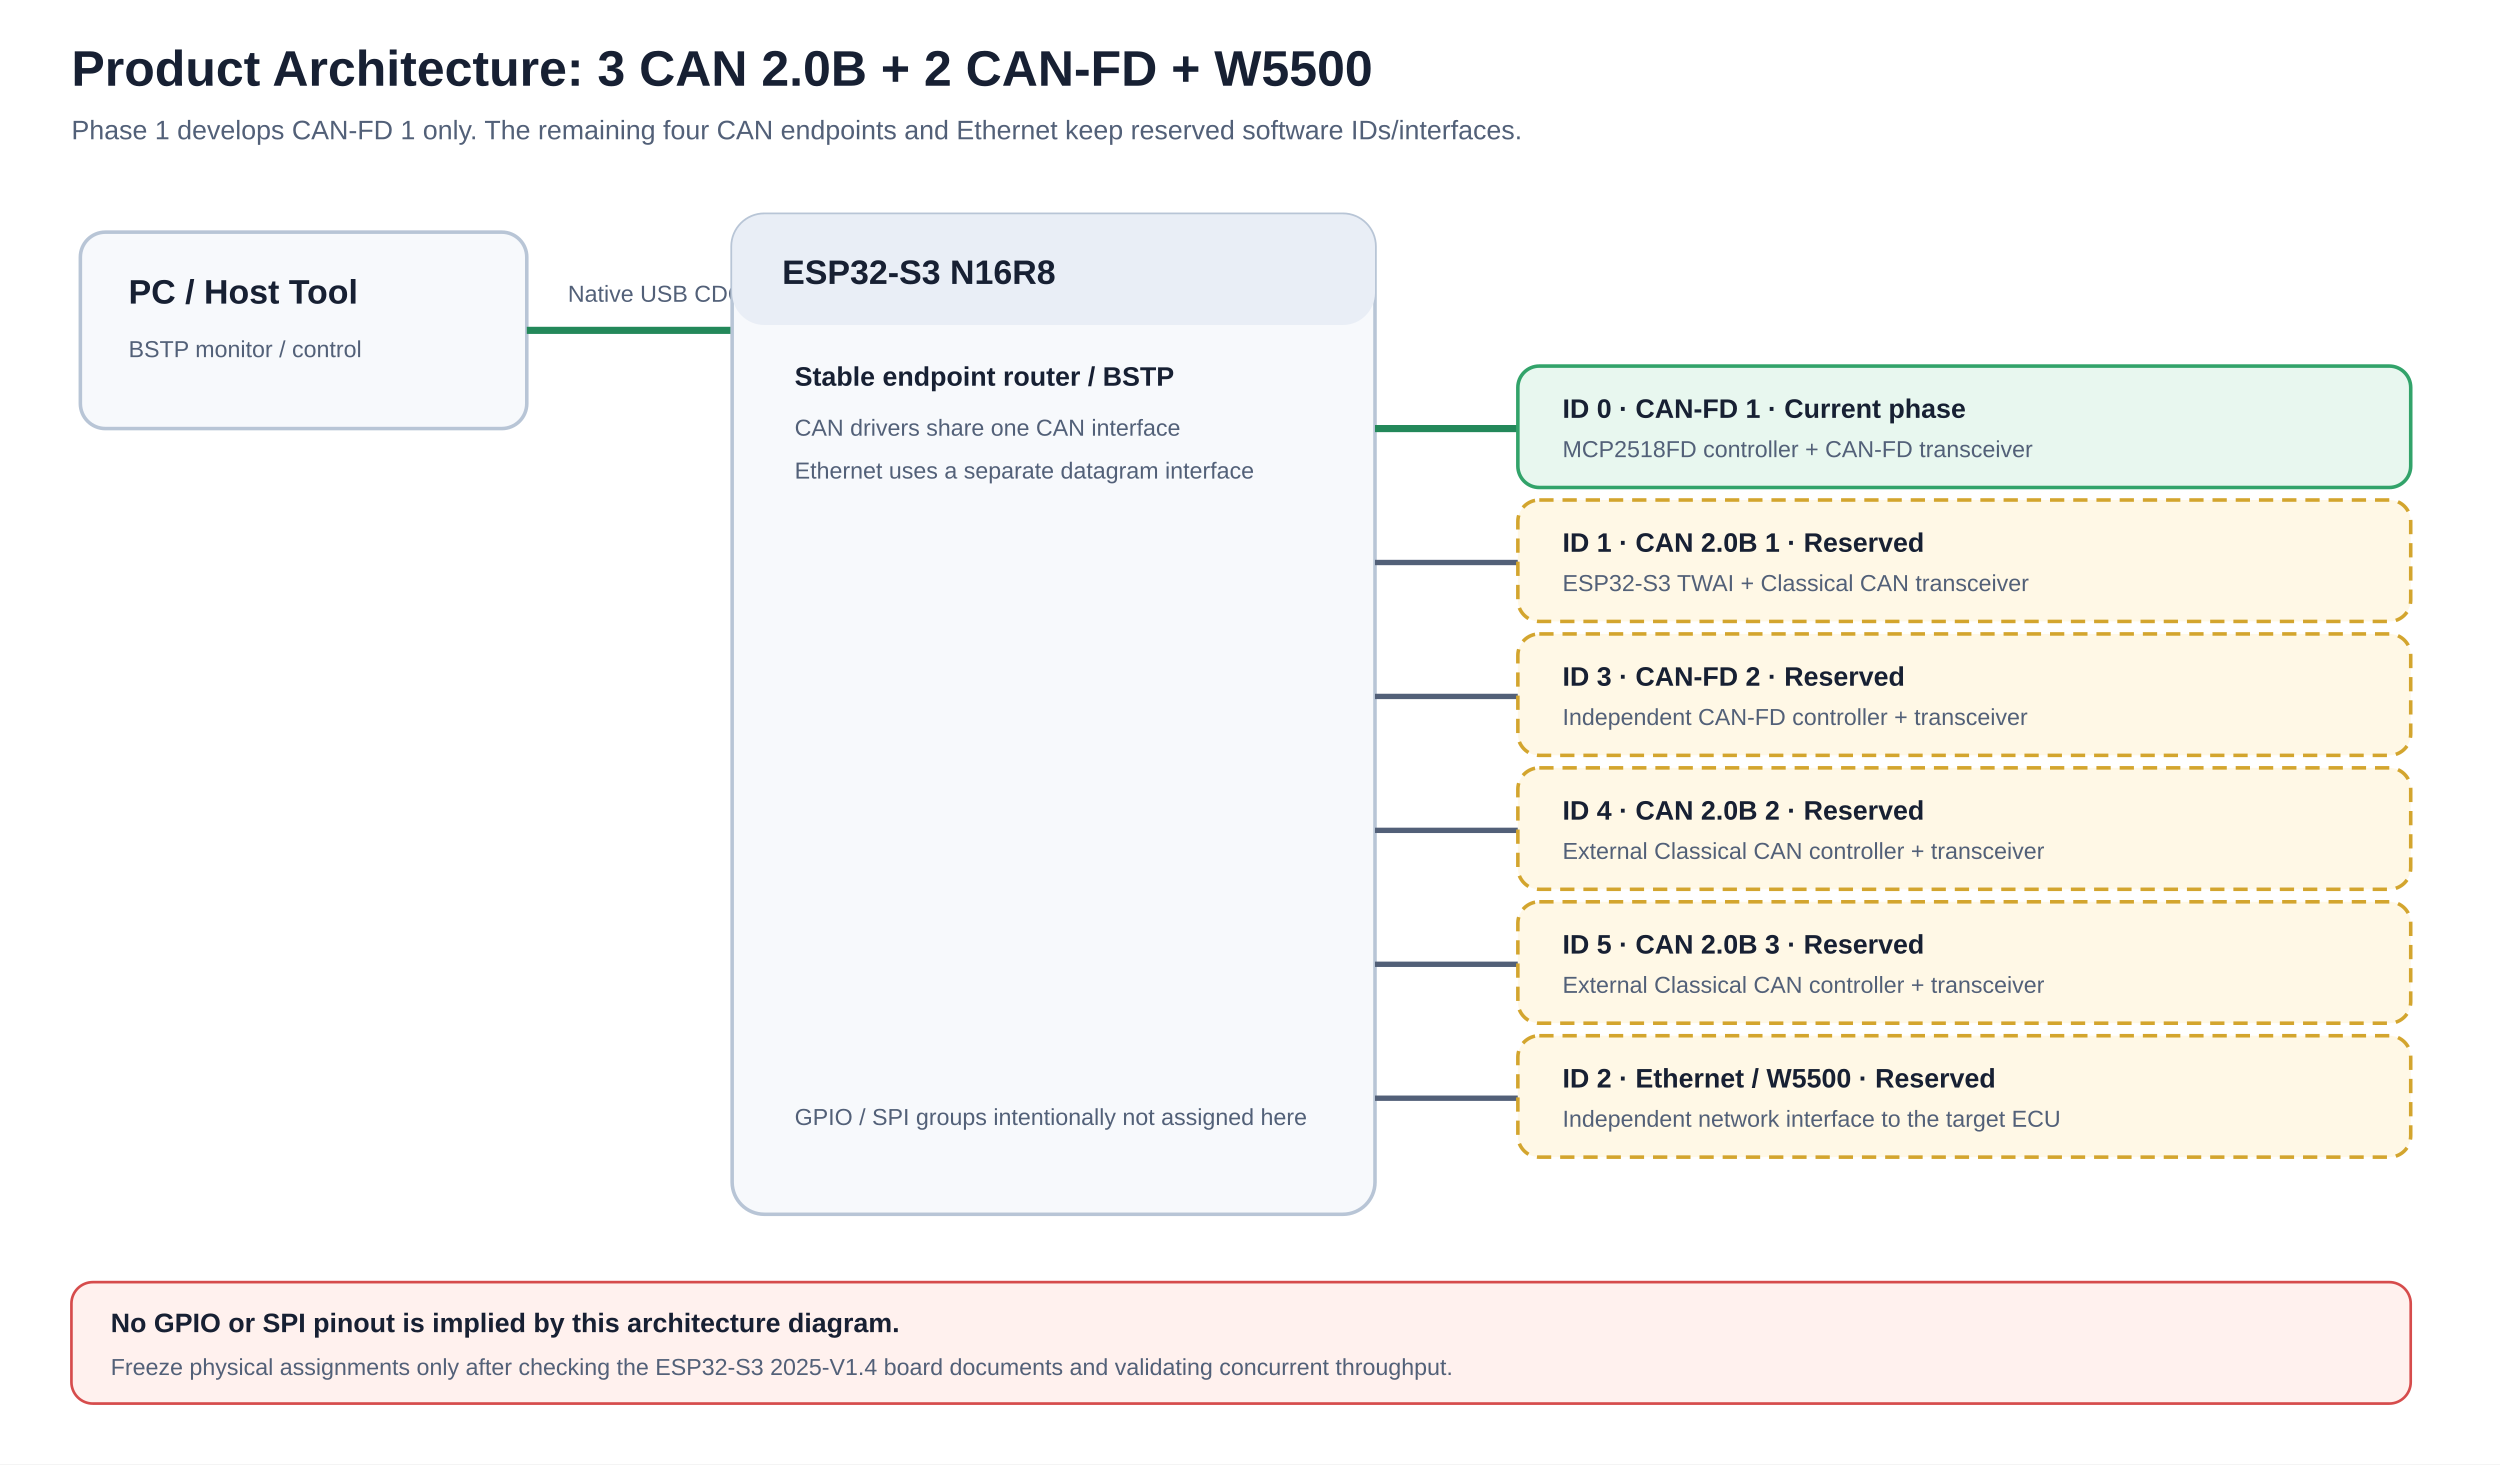
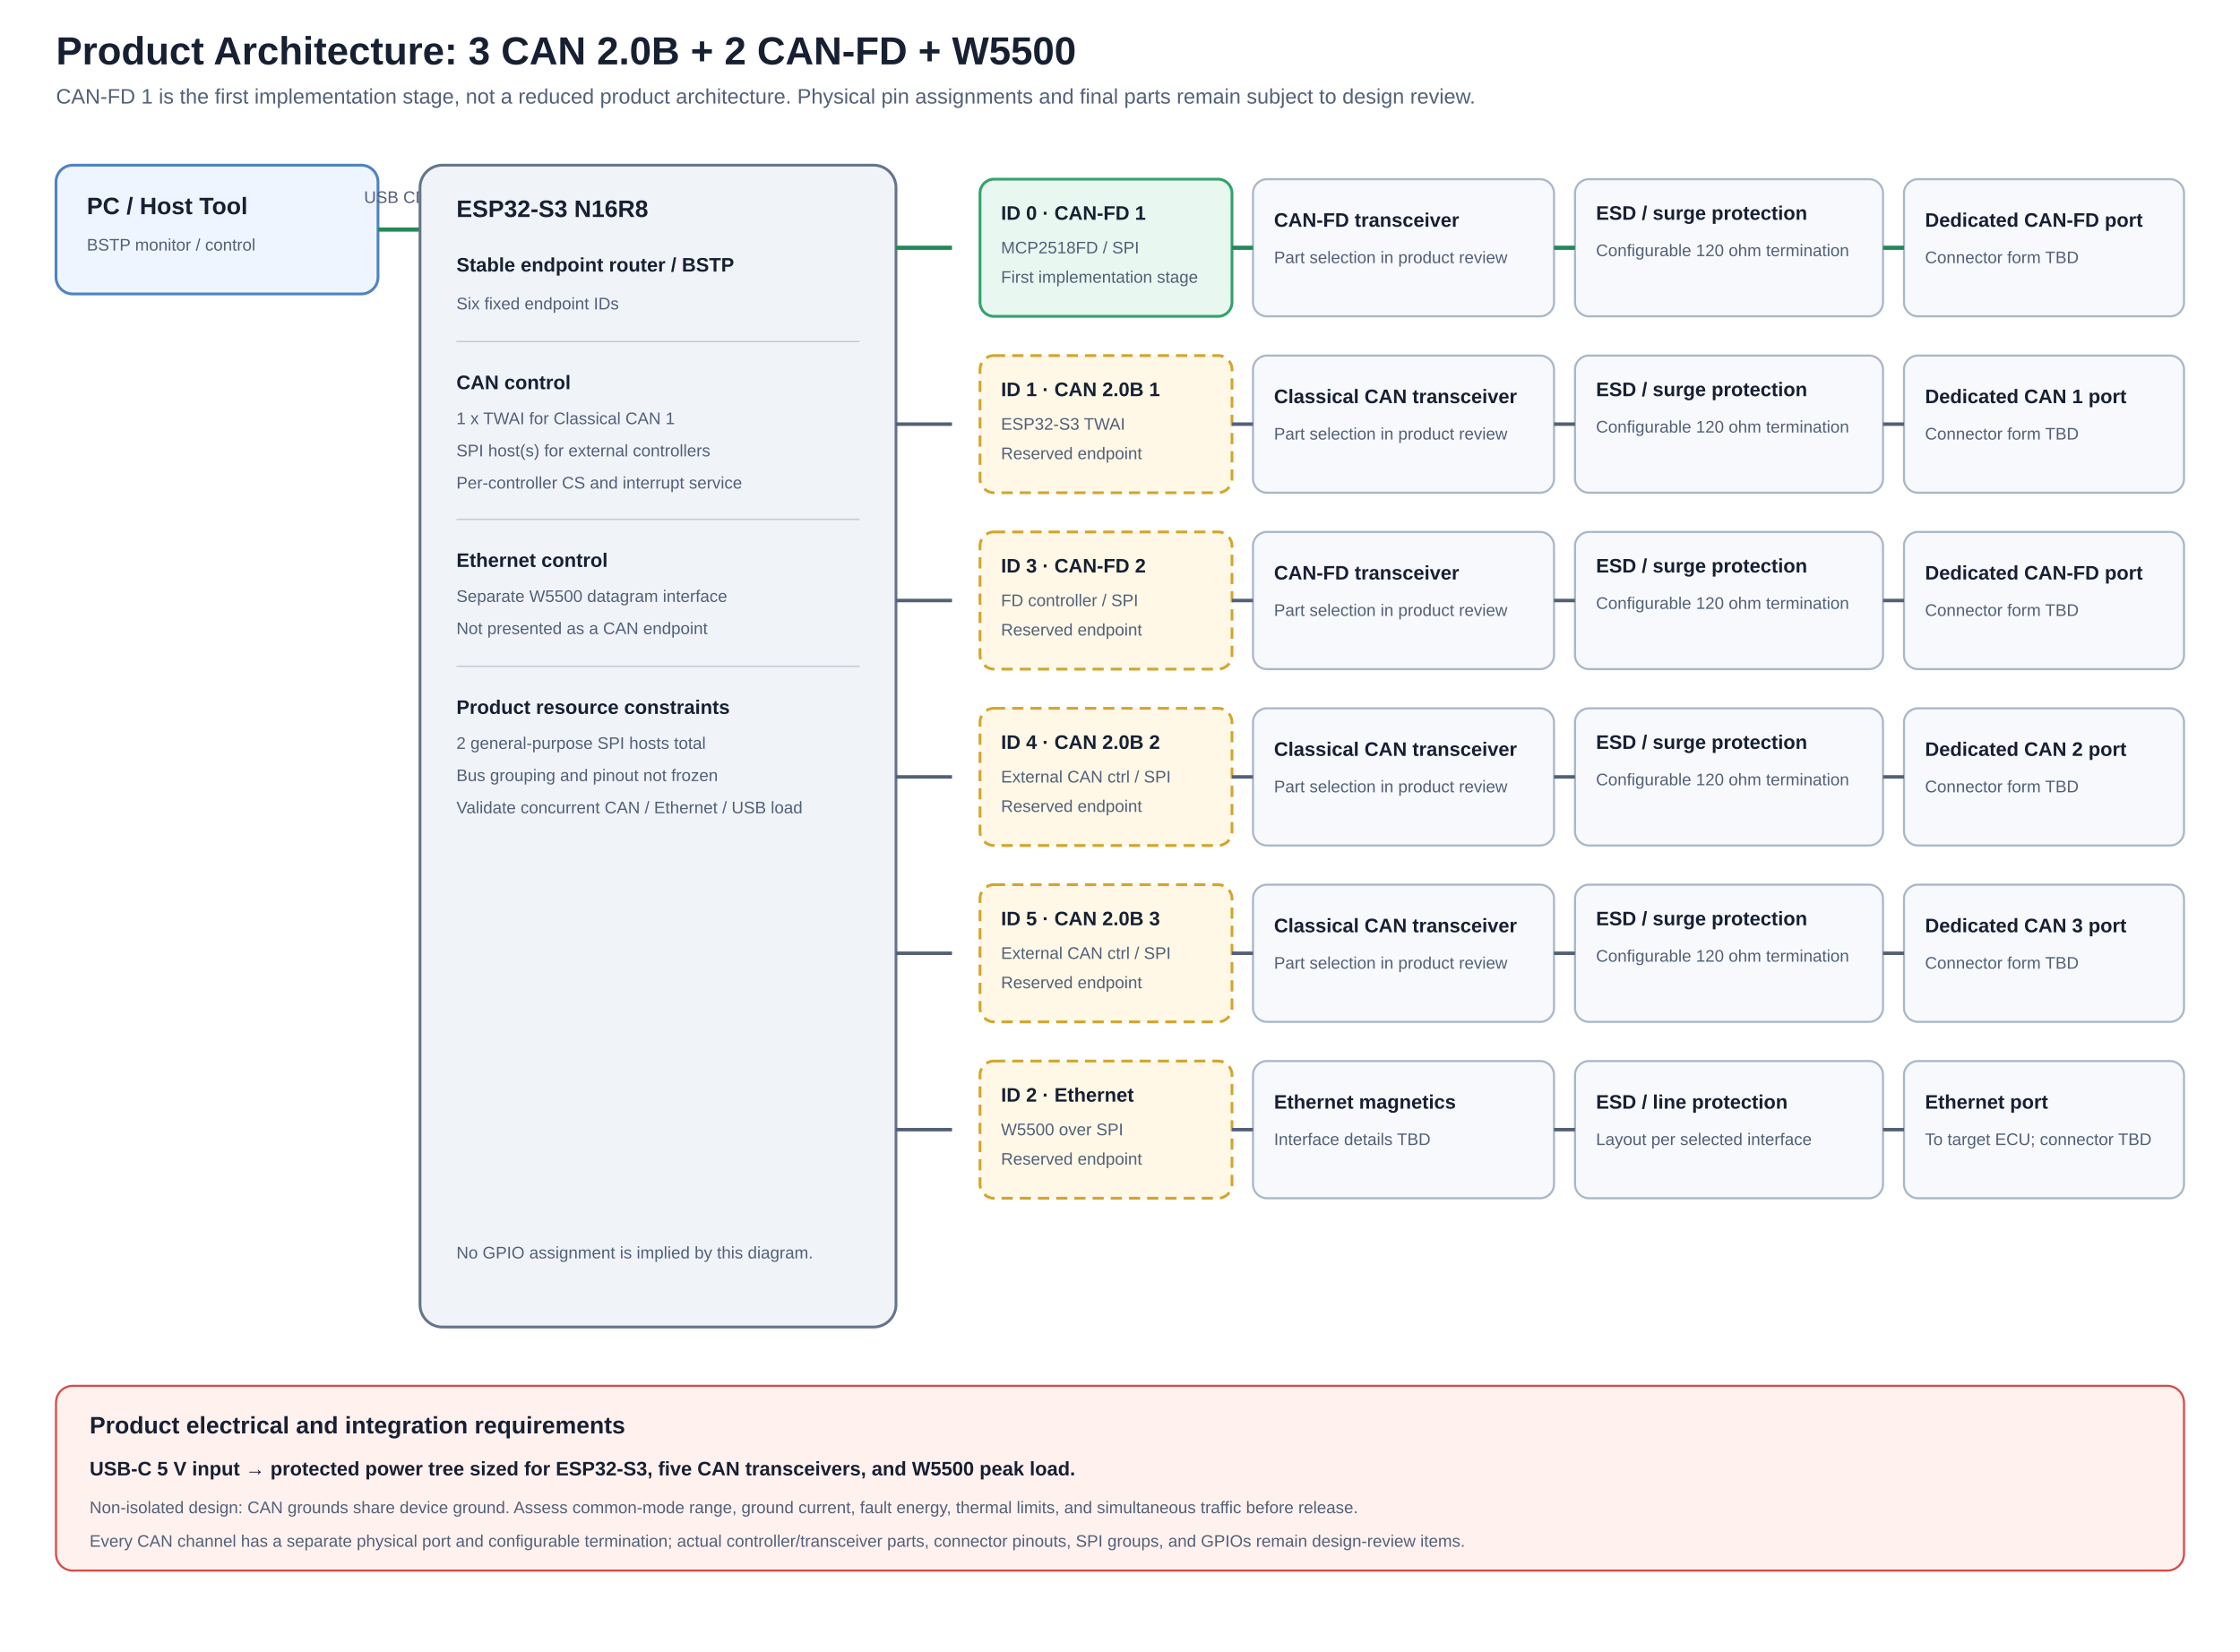
- <svg xmlns="http://www.w3.org/2000/svg" width="1400" height="820" viewBox="0 0 1400 820" role="img" aria-labelledby="title description">
+ <svg xmlns="http://www.w3.org/2000/svg" width="1600" height="1180" viewBox="0 0 1600 1180" role="img" aria-labelledby="title description">
  <style>
    text { font-family: Arial, sans-serif; fill: #172033; }
    .title { font-size: 28px; font-weight: 700; }
    .subtitle { font-size: 15px; fill: #526078; }
-     .head { font-size: 19px; font-weight: 700; }
-     .label { font-size: 15px; font-weight: 600; }
-     .small { font-size: 13px; fill: #526078; }
-     .card { fill: #f7f9fc; stroke: #b8c5d6; stroke-width: 2; }
+     .head { font-size: 17px; font-weight: 700; }
+     .label { font-size: 14px; font-weight: 600; }
+     .small { font-size: 12px; fill: #526078; }
+     .host { fill: #eef5ff; stroke: #4f83c2; stroke-width: 2; }
+     .mcu { fill: #f0f3f8; stroke: #65748b; stroke-width: 2; }
    .active { fill: #e8f7ef; stroke: #32a36a; stroke-width: 2; }
    .reserved { fill: #fff8e6; stroke: #d3a52e; stroke-width: 2; stroke-dasharray: 8 5; }
-     .wire { fill: none; stroke: #526078; stroke-width: 3; }
-     .wire-active { fill: none; stroke: #23885a; stroke-width: 4; }
+     .physical { fill: #f7f9fc; stroke: #aab7c8; stroke-width: 1.5; }
+     .power { fill: #fff1ee; stroke: #d64c4c; stroke-width: 1.5; }
+     .wire { fill: none; stroke: #526078; stroke-width: 2.5; }
+     .wire-active { fill: none; stroke: #23885a; stroke-width: 3; }
  </style>
-   <rect width="1400" height="820" fill="#ffffff" />
-   <text x="40" y="48" class="title">Product Architecture: 3 CAN 2.0B + 2 CAN-FD + W5500</text>
-   <text x="40" y="78" class="subtitle">Phase 1 develops CAN-FD 1 only. The remaining four CAN endpoints and Ethernet keep reserved software IDs/interfaces.</text>
-   <rect x="45" y="130" width="250" height="110" rx="14" class="card" />
-   <text x="72" y="170" class="head">PC / Host Tool</text>
-   <text x="72" y="200" class="small">BSTP monitor / control</text>
-   <path d="M295 185 H410" class="wire-active" />
-   <text x="318" y="169" class="small">Native USB CDC</text>
-   <rect x="410" y="120" width="360" height="560" rx="18" class="card" />
-   <rect x="410" y="120" width="360" height="62" rx="18" fill="#e9eef6" />
-   <text x="438" y="159" class="head">ESP32-S3 N16R8</text>
-   <text x="445" y="216" class="label">Stable endpoint router / BSTP</text>
-   <text x="445" y="244" class="small">CAN drivers share one CAN interface</text>
-   <text x="445" y="268" class="small">Ethernet uses a separate datagram interface</text>
-   <text x="445" y="630" class="small">GPIO / SPI groups intentionally not assigned here</text>
-   <path d="M770 240 H850" class="wire-active" />
-   <path d="M770 315 H850" class="wire" />
-   <path d="M770 390 H850" class="wire" />
-   <path d="M770 465 H850" class="wire" />
-   <path d="M770 540 H850" class="wire" />
-   <path d="M770 615 H850" class="wire" />
-   <rect x="850" y="205" width="500" height="68" rx="12" class="active" />
-   <text x="875" y="234" class="label">ID 0 · CAN-FD 1 · Current phase</text>
-   <text x="875" y="256" class="small">MCP2518FD controller + CAN-FD transceiver</text>
-   <rect x="850" y="280" width="500" height="68" rx="12" class="reserved" />
-   <text x="875" y="309" class="label">ID 1 · CAN 2.0B 1 · Reserved</text>
-   <text x="875" y="331" class="small">ESP32-S3 TWAI + Classical CAN transceiver</text>
-   <rect x="850" y="355" width="500" height="68" rx="12" class="reserved" />
-   <text x="875" y="384" class="label">ID 3 · CAN-FD 2 · Reserved</text>
-   <text x="875" y="406" class="small">Independent CAN-FD controller + transceiver</text>
-   <rect x="850" y="430" width="500" height="68" rx="12" class="reserved" />
-   <text x="875" y="459" class="label">ID 4 · CAN 2.0B 2 · Reserved</text>
-   <text x="875" y="481" class="small">External Classical CAN controller + transceiver</text>
-   <rect x="850" y="505" width="500" height="68" rx="12" class="reserved" />
-   <text x="875" y="534" class="label">ID 5 · CAN 2.0B 3 · Reserved</text>
-   <text x="875" y="556" class="small">External Classical CAN controller + transceiver</text>
-   <rect x="850" y="580" width="500" height="68" rx="12" class="reserved" />
-   <text x="875" y="609" class="label">ID 2 · Ethernet / W5500 · Reserved</text>
-   <text x="875" y="631" class="small">Independent network interface to the target ECU</text>
-   <rect x="40" y="718" width="1310" height="68" rx="12" fill="#fff1ee" stroke="#d64c4c" stroke-width="1.5" />
-   <text x="62" y="746" class="label">No GPIO or SPI pinout is implied by this architecture diagram.</text>
-   <text x="62" y="770" class="small">Freeze physical assignments only after checking the ESP32-S3 2025-V1.4 board documents and validating concurrent throughput.</text>
+   <rect width="1600" height="1180" fill="#ffffff" />
+   <text x="40" y="46" class="title">Product Architecture: 3 CAN 2.0B + 2 CAN-FD + W5500</text>
+   <text x="40" y="74" class="subtitle">CAN-FD 1 is the first implementation stage, not a reduced product architecture. Physical pin assignments and final parts remain subject to design review.</text>
+   <rect x="40" y="118" width="230" height="92" rx="12" class="host" />
+   <text x="62" y="153" class="head">PC / Host Tool</text>
+   <text x="62" y="179" class="small">BSTP monitor / control</text>
+   <path d="M270 164 H300" class="wire-active" />
+   <text x="260" y="145" class="small">USB CDC</text>
+   <rect x="300" y="118" width="340" height="830" rx="16" class="mcu" />
+   <text x="326" y="155" class="head">ESP32-S3 N16R8</text>
+   <text x="326" y="194" class="label">Stable endpoint router / BSTP</text>
+   <text x="326" y="221" class="small">Six fixed endpoint IDs</text>
+   <line x1="326" y1="244" x2="614" y2="244" stroke="#c3ccd8" />
+   <text x="326" y="278" class="label">CAN control</text>
+   <text x="326" y="303" class="small">1 x TWAI for Classical CAN 1</text>
+   <text x="326" y="326" class="small">SPI host(s) for external controllers</text>
+   <text x="326" y="349" class="small">Per-controller CS and interrupt service</text>
+   <line x1="326" y1="371" x2="614" y2="371" stroke="#c3ccd8" />
+   <text x="326" y="405" class="label">Ethernet control</text>
+   <text x="326" y="430" class="small">Separate W5500 datagram interface</text>
+   <text x="326" y="453" class="small">Not presented as a CAN endpoint</text>
+   <line x1="326" y1="476" x2="614" y2="476" stroke="#c3ccd8" />
+   <text x="326" y="510" class="label">Product resource constraints</text>
+   <text x="326" y="535" class="small">2 general-purpose SPI hosts total</text>
+   <text x="326" y="558" class="small">Bus grouping and pinout not frozen</text>
+   <text x="326" y="581" class="small">Validate concurrent CAN / Ethernet / USB load</text>
+   <text x="326" y="899" class="small">No GPIO assignment is implied by this diagram.</text>
+   <path d="M640 177 H680" class="wire-active" />
+   <path d="M640 303 H680" class="wire" />
+   <path d="M640 429 H680" class="wire" />
+   <path d="M640 555 H680" class="wire" />
+   <path d="M640 681 H680" class="wire" />
+   <path d="M640 807 H680" class="wire" />
+   <g>
+     <rect x="700" y="128" width="180" height="98" rx="10" class="active" />
+     <text x="715" y="157" class="label">ID 0 · CAN-FD 1</text>
+     <text x="715" y="181" class="small">MCP2518FD / SPI</text>
+     <text x="715" y="202" class="small">First implementation stage</text>
+     <rect x="895" y="128" width="215" height="98" rx="10" class="physical" />
+     <text x="910" y="162" class="label">CAN-FD transceiver</text>
+     <text x="910" y="188" class="small">Part selection in product review</text>
+     <rect x="1125" y="128" width="220" height="98" rx="10" class="physical" />
+     <text x="1140" y="157" class="label">ESD / surge protection</text>
+     <text x="1140" y="183" class="small">Configurable 120 ohm termination</text>
+     <rect x="1360" y="128" width="200" height="98" rx="10" class="physical" />
+     <text x="1375" y="162" class="label">Dedicated CAN-FD port</text>
+     <text x="1375" y="188" class="small">Connector form TBD</text>
+     <path d="M880 177 H895 M1110 177 H1125 M1345 177 H1360" class="wire-active" />
+   </g>
+   <g>
+     <rect x="700" y="254" width="180" height="98" rx="10" class="reserved" />
+     <text x="715" y="283" class="label">ID 1 · CAN 2.0B 1</text>
+     <text x="715" y="307" class="small">ESP32-S3 TWAI</text>
+     <text x="715" y="328" class="small">Reserved endpoint</text>
+     <rect x="895" y="254" width="215" height="98" rx="10" class="physical" />
+     <text x="910" y="288" class="label">Classical CAN transceiver</text>
+     <text x="910" y="314" class="small">Part selection in product review</text>
+     <rect x="1125" y="254" width="220" height="98" rx="10" class="physical" />
+     <text x="1140" y="283" class="label">ESD / surge protection</text>
+     <text x="1140" y="309" class="small">Configurable 120 ohm termination</text>
+     <rect x="1360" y="254" width="200" height="98" rx="10" class="physical" />
+     <text x="1375" y="288" class="label">Dedicated CAN 1 port</text>
+     <text x="1375" y="314" class="small">Connector form TBD</text>
+     <path d="M880 303 H895 M1110 303 H1125 M1345 303 H1360" class="wire" />
+   </g>
+   <g>
+     <rect x="700" y="380" width="180" height="98" rx="10" class="reserved" />
+     <text x="715" y="409" class="label">ID 3 · CAN-FD 2</text>
+     <text x="715" y="433" class="small">FD controller / SPI</text>
+     <text x="715" y="454" class="small">Reserved endpoint</text>
+     <rect x="895" y="380" width="215" height="98" rx="10" class="physical" />
+     <text x="910" y="414" class="label">CAN-FD transceiver</text>
+     <text x="910" y="440" class="small">Part selection in product review</text>
+     <rect x="1125" y="380" width="220" height="98" rx="10" class="physical" />
+     <text x="1140" y="409" class="label">ESD / surge protection</text>
+     <text x="1140" y="435" class="small">Configurable 120 ohm termination</text>
+     <rect x="1360" y="380" width="200" height="98" rx="10" class="physical" />
+     <text x="1375" y="414" class="label">Dedicated CAN-FD port</text>
+     <text x="1375" y="440" class="small">Connector form TBD</text>
+     <path d="M880 429 H895 M1110 429 H1125 M1345 429 H1360" class="wire" />
+   </g>
+   <g>
+     <rect x="700" y="506" width="180" height="98" rx="10" class="reserved" />
+     <text x="715" y="535" class="label">ID 4 · CAN 2.0B 2</text>
+     <text x="715" y="559" class="small">External CAN ctrl / SPI</text>
+     <text x="715" y="580" class="small">Reserved endpoint</text>
+     <rect x="895" y="506" width="215" height="98" rx="10" class="physical" />
+     <text x="910" y="540" class="label">Classical CAN transceiver</text>
+     <text x="910" y="566" class="small">Part selection in product review</text>
+     <rect x="1125" y="506" width="220" height="98" rx="10" class="physical" />
+     <text x="1140" y="535" class="label">ESD / surge protection</text>
+     <text x="1140" y="561" class="small">Configurable 120 ohm termination</text>
+     <rect x="1360" y="506" width="200" height="98" rx="10" class="physical" />
+     <text x="1375" y="540" class="label">Dedicated CAN 2 port</text>
+     <text x="1375" y="566" class="small">Connector form TBD</text>
+     <path d="M880 555 H895 M1110 555 H1125 M1345 555 H1360" class="wire" />
+   </g>
+   <g>
+     <rect x="700" y="632" width="180" height="98" rx="10" class="reserved" />
+     <text x="715" y="661" class="label">ID 5 · CAN 2.0B 3</text>
+     <text x="715" y="685" class="small">External CAN ctrl / SPI</text>
+     <text x="715" y="706" class="small">Reserved endpoint</text>
+     <rect x="895" y="632" width="215" height="98" rx="10" class="physical" />
+     <text x="910" y="666" class="label">Classical CAN transceiver</text>
+     <text x="910" y="692" class="small">Part selection in product review</text>
+     <rect x="1125" y="632" width="220" height="98" rx="10" class="physical" />
+     <text x="1140" y="661" class="label">ESD / surge protection</text>
+     <text x="1140" y="687" class="small">Configurable 120 ohm termination</text>
+     <rect x="1360" y="632" width="200" height="98" rx="10" class="physical" />
+     <text x="1375" y="666" class="label">Dedicated CAN 3 port</text>
+     <text x="1375" y="692" class="small">Connector form TBD</text>
+     <path d="M880 681 H895 M1110 681 H1125 M1345 681 H1360" class="wire" />
+   </g>
+   <g>
+     <rect x="700" y="758" width="180" height="98" rx="10" class="reserved" />
+     <text x="715" y="787" class="label">ID 2 · Ethernet</text>
+     <text x="715" y="811" class="small">W5500 over SPI</text>
+     <text x="715" y="832" class="small">Reserved endpoint</text>
+     <rect x="895" y="758" width="215" height="98" rx="10" class="physical" />
+     <text x="910" y="792" class="label">Ethernet magnetics</text>
+     <text x="910" y="818" class="small">Interface details TBD</text>
+     <rect x="1125" y="758" width="220" height="98" rx="10" class="physical" />
+     <text x="1140" y="792" class="label">ESD / line protection</text>
+     <text x="1140" y="818" class="small">Layout per selected interface</text>
+     <rect x="1360" y="758" width="200" height="98" rx="10" class="physical" />
+     <text x="1375" y="792" class="label">Ethernet port</text>
+     <text x="1375" y="818" class="small">To target ECU; connector TBD</text>
+     <path d="M880 807 H895 M1110 807 H1125 M1345 807 H1360" class="wire" />
+   </g>
+   <rect x="40" y="990" width="1520" height="132" rx="12" class="power" />
+   <text x="64" y="1024" class="head">Product electrical and integration requirements</text>
+   <text x="64" y="1054" class="label">USB-C 5 V input → protected power tree sized for ESP32-S3, five CAN transceivers, and W5500 peak load.</text>
+   <text x="64" y="1081" class="small">Non-isolated design: CAN grounds share device ground. Assess common-mode range, ground current, fault energy, thermal limits, and simultaneous traffic before release.</text>
+   <text x="64" y="1105" class="small">Every CAN channel has a separate physical port and configurable termination; actual controller/transceiver parts, connector pinouts, SPI groups, and GPIOs remain design-review items.</text>
</svg>
